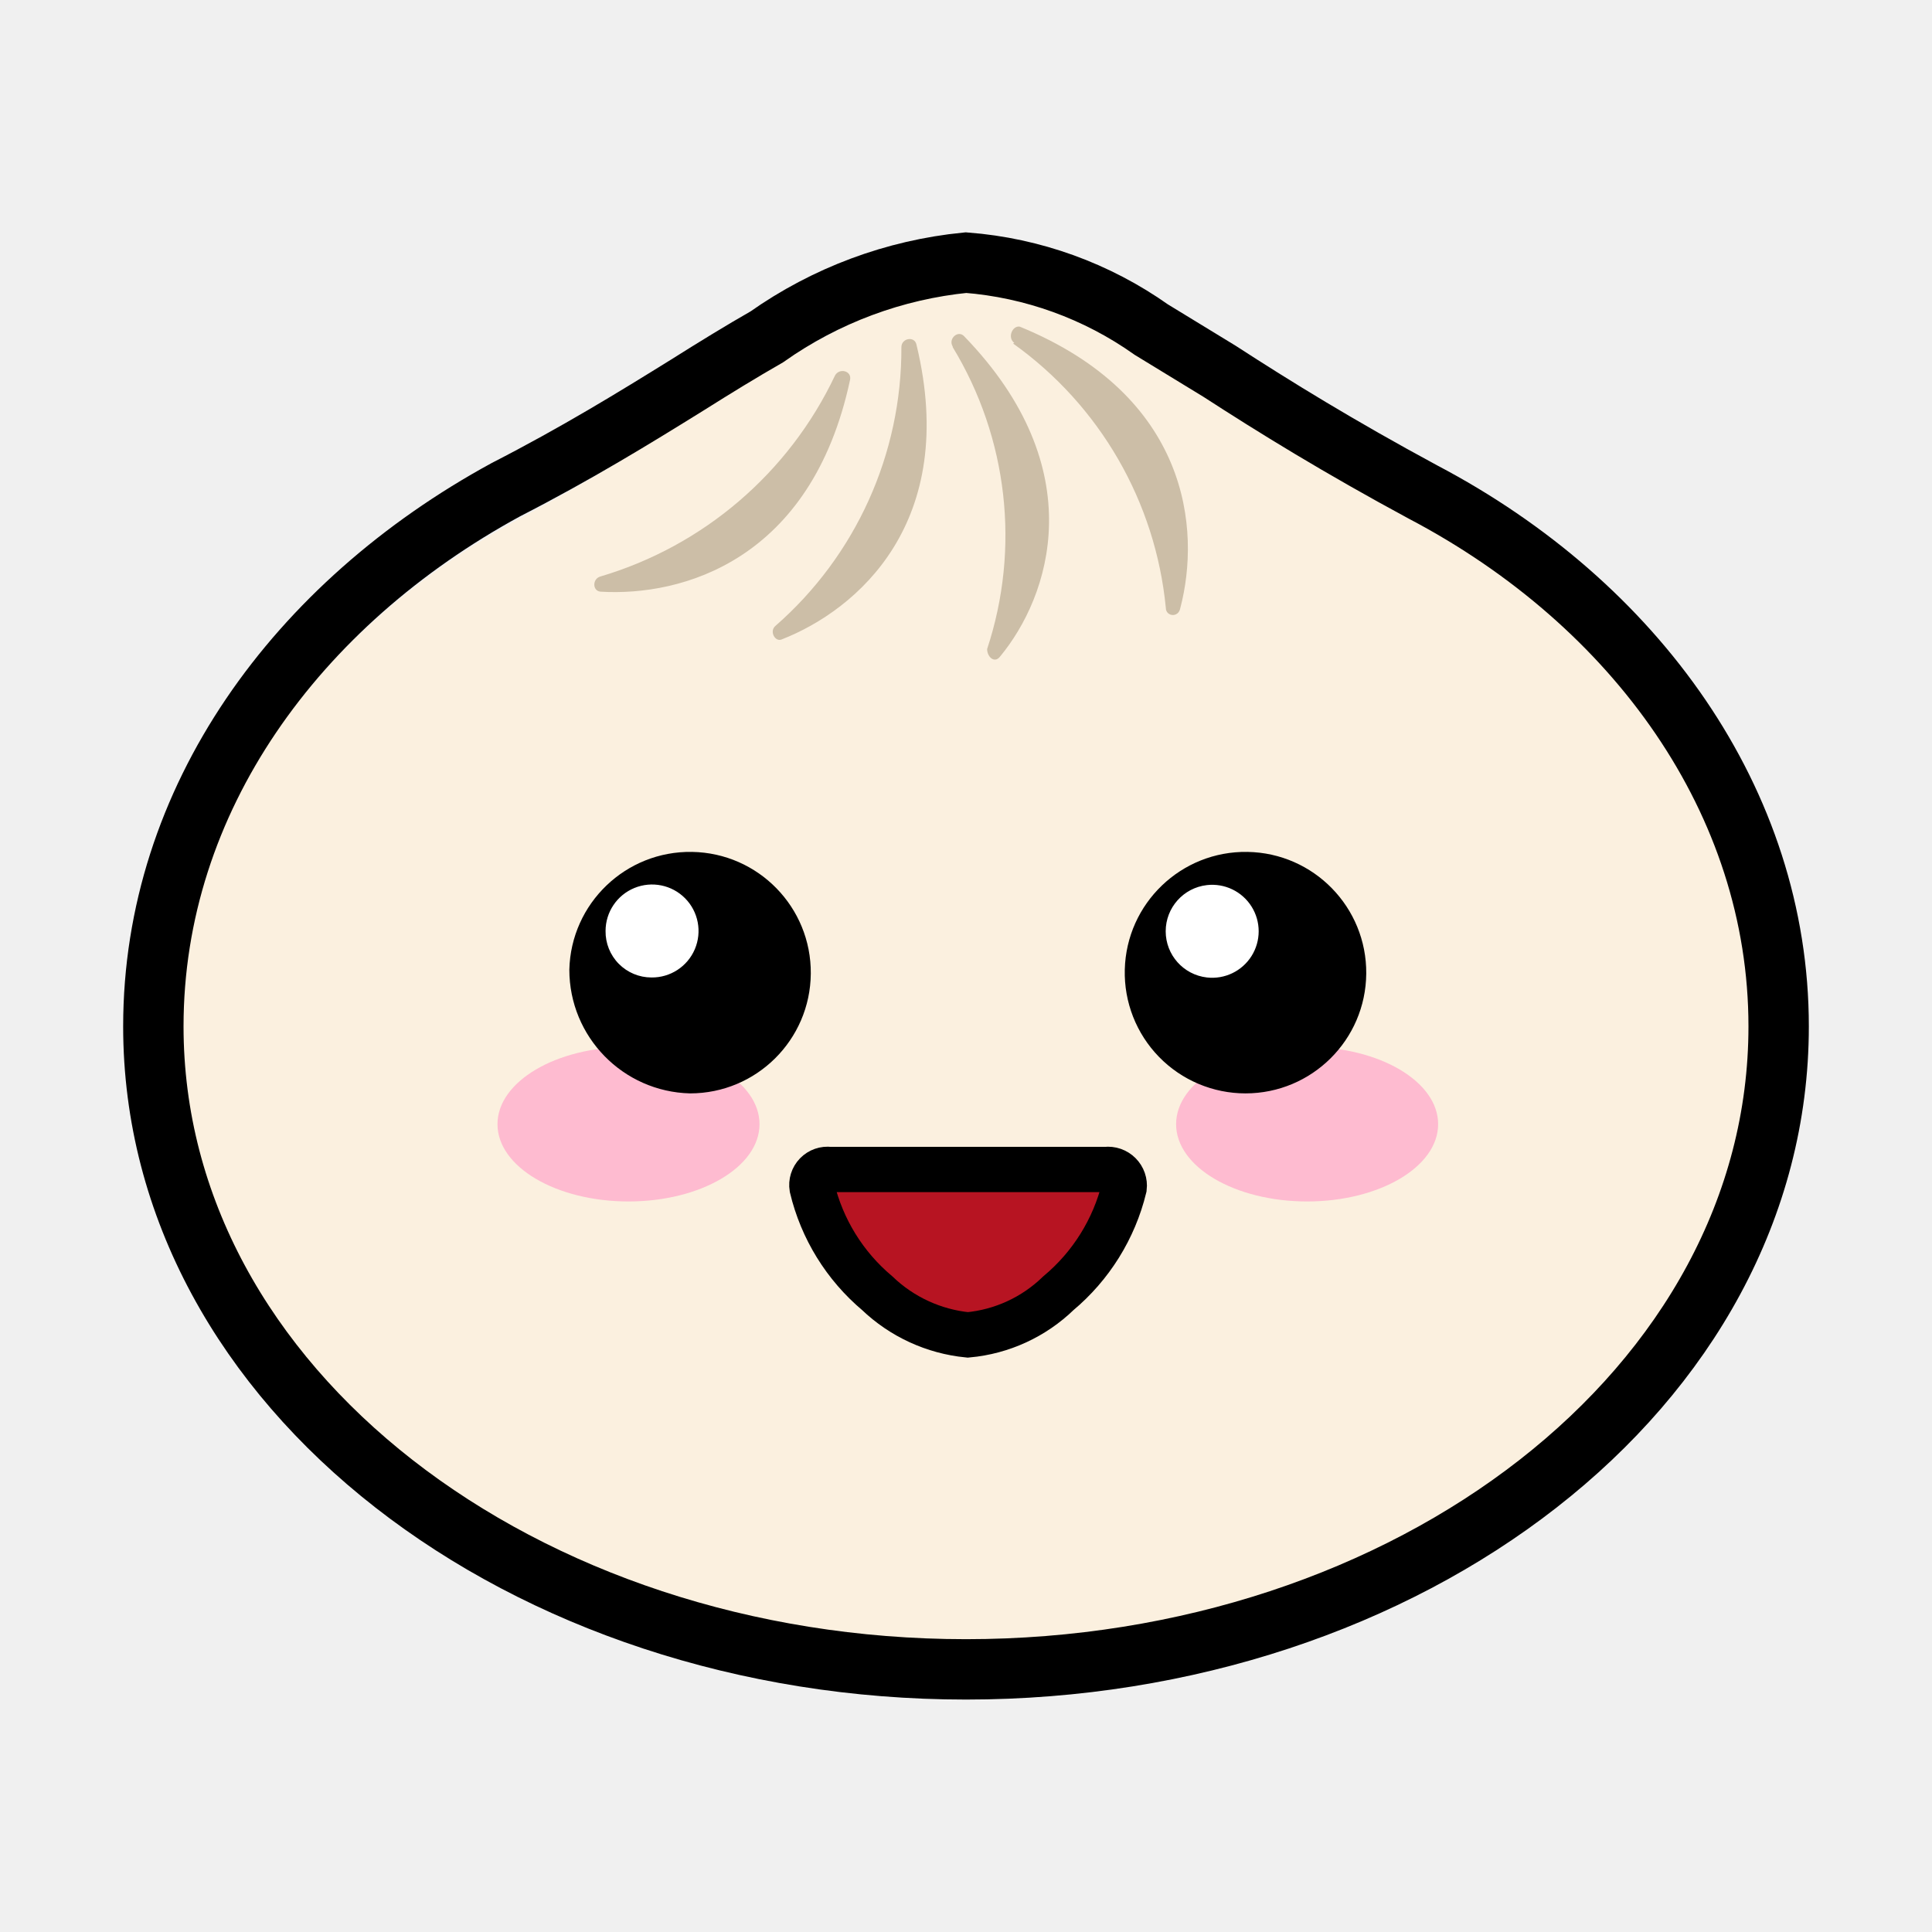
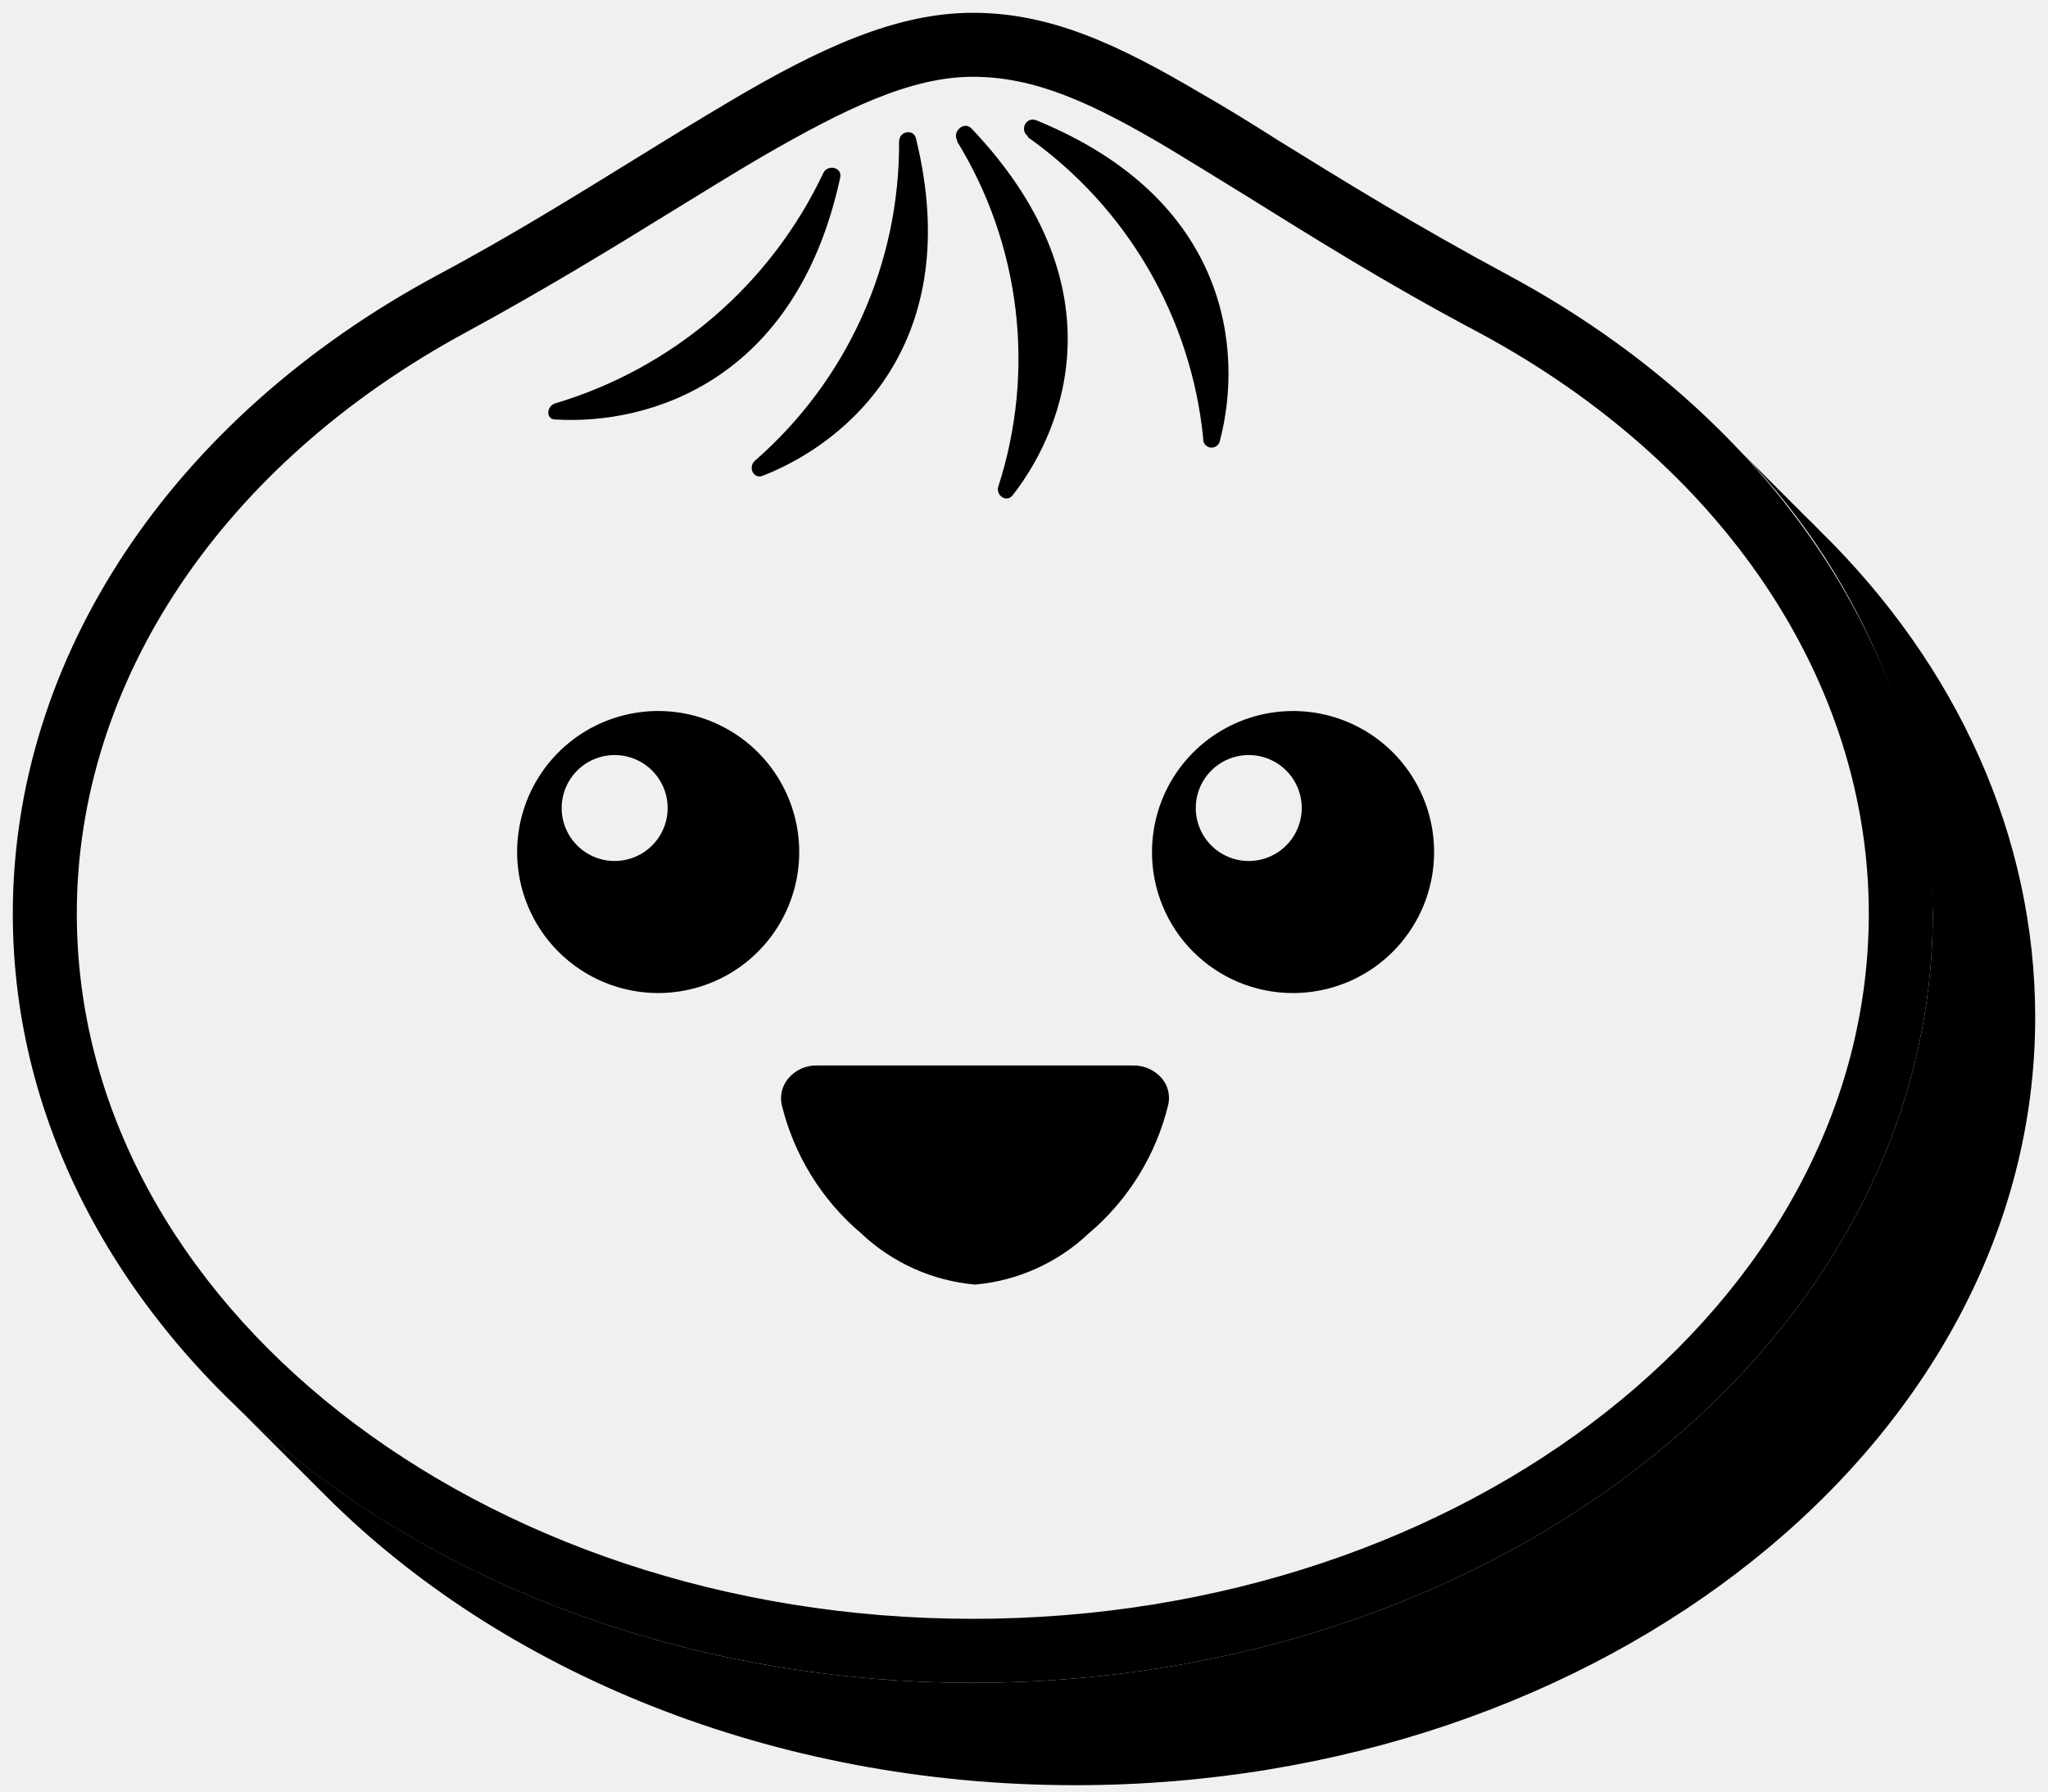
- <svg xmlns="http://www.w3.org/2000/svg" viewBox="0 0 32 32">
-   <path fill="#fbf0df" d="M29 17c0 5.65-5.82 10.23-13 10.23S3 22.61 3 17c0-3.5 2.24-6.6 5.66-8.44S14.21 4.81 16 4.81s3.32 1.54 7.34 3.71C26.76 10.36 29 13.46 29 17" />
-   <path fill="none" stroke="#000" d="M16 27.65c7.32 0 13.46-4.65 13.46-10.65c0-3.72-2.37-7-5.89-8.85c-1.39-.75-2.46-1.41-3.37-2l-1.13-.69A6.14 6.14 0 0 0 16 4.35a6.9 6.9 0 0 0-3.3 1.23c-.42.24-.86.51-1.32.8c-.87.54-1.83 1.13-3 1.73C4.91 10 2.54 13.24 2.54 17c0 6 6.14 10.65 13.46 10.65Z" />
-   <ellipse cx="21.65" cy="18.62" fill="#febbd0" rx="2.17" ry="1.28" />
-   <ellipse cx="10.41" cy="18.62" fill="#febbd0" rx="2.17" ry="1.28" />
-   <path fill-rule="evenodd" d="M11.43 18.11a2 2 0 1 0-2-2.05a2.05 2.05 0 0 0 2 2.05m9.2 0a2 2 0 1 0-2-2.05a2 2 0 0 0 2 2.05" />
-   <path fill="#fff" fill-rule="evenodd" d="M10.79 16.19a.77.77 0 1 0-.76-.77a.76.76 0 0 0 .76.77m9.2 0a.77.77 0 1 0 0-1.53a.77.77 0 0 0 0 1.53" />
-   <path fill="#b71422" stroke="#000" stroke-width=".75" d="M18.62 19.67a3.3 3.3 0 0 1-1.09 1.75a2.48 2.48 0 0 1-1.5.69a2.53 2.53 0 0 1-1.5-.69a3.28 3.28 0 0 1-1.08-1.75a.26.26 0 0 1 .29-.3h4.58a.27.27 0 0 1 .3.3Z" />
-   <path fill="#ccbea7" fill-rule="evenodd" d="M14.93 5.75a6.1 6.1 0 0 1-2.09 4.62c-.1.09 0 .27.11.22c1.25-.49 2.94-1.94 2.23-4.88c-.03-.15-.25-.11-.25.04m.85 0a6 6 0 0 1 .57 5c0 .13.12.24.21.13c.83-1 1.54-3.11-.59-5.31c-.1-.11-.27.04-.19.17Zm1-.06a6.1 6.1 0 0 1 2.53 4.38c0 .14.21.17.24 0c.34-1.3.15-3.51-2.66-4.66c-.12-.02-.21.18-.09.27ZM9.94 9.55a6.27 6.27 0 0 0 3.89-3.33c.07-.13.28-.08.25.07c-.64 3-2.79 3.59-4.13 3.51c-.14-.01-.14-.21-.01-.25" />
+ <svg xmlns="http://www.w3.org/2000/svg" width="80" height="70" viewBox="0 0 80 70" fill="none">
+   <g clip-path="url(#clip0_6_4)">
+     <path d="M71.09 20.74C70.93 20.57 70.76 20.4 70.59 20.24C70.42 20.08 70.26 19.9 70.09 19.74C69.92 19.58 69.76 19.4 69.59 19.24C69.42 19.08 69.26 18.9 69.09 18.74C68.92 18.58 68.76 18.4 68.59 18.24C68.42 18.08 68.26 17.9 68.09 17.74C67.92 17.58 67.76 17.4 67.59 17.24C72.55 22.115 75.392 28.746 75.5 35.7C75.5 52.27 58.68 65.75 38 65.75C26.42 65.75 16.06 61.52 9.17 54.89L12.67 58.39C19.55 65.3 30.14 69.75 42 69.75C62.68 69.75 79.5 56.27 79.5 39.75C79.5 32.69 76.46 26 71.09 20.74Z" fill="black" />
+     <path fill-rule="evenodd" clip-rule="evenodd" d="M35.12 5.53C35.134 7.891 34.638 10.228 33.667 12.38C32.695 14.532 31.27 16.449 29.49 18C29.21 18.25 29.43 18.73 29.79 18.59C33.16 17.28 37.71 13.36 35.79 5.45C35.71 5 35.12 5.12 35.12 5.53ZM37.39 5.53C38.614 7.526 39.391 9.764 39.669 12.089C39.947 14.414 39.719 16.771 39 19C38.88 19.35 39.31 19.65 39.55 19.36C41.74 16.56 43.65 11 37.93 5C37.64 4.74 37.19 5.14 37.39 5.49V5.53ZM40.15 5.36C42.066 6.717 43.669 8.468 44.851 10.497C46.032 12.526 46.765 14.784 47 17.12C46.99 17.204 47.013 17.289 47.063 17.357C47.114 17.425 47.189 17.471 47.273 17.485C47.356 17.499 47.442 17.48 47.512 17.433C47.583 17.386 47.632 17.313 47.65 17.23C48.57 13.74 48.05 7.79 40.48 4.7C40.08 4.54 39.82 5.08 40.15 5.32V5.36ZM21.69 15.76C23.969 15.079 26.079 13.926 27.884 12.375C29.687 10.824 31.145 8.911 32.16 6.76C32.34 6.4 32.91 6.54 32.82 6.94C31.09 14.94 25.3 16.61 21.7 16.39C21.32 16.4 21.33 15.87 21.69 15.76Z" fill="black" />
+     <path d="M38 65.75C17.32 65.75 0.5 52.27 0.5 35.7C0.5 25.7 6.68 16.37 17.03 10.78C20.03 9.18 22.6 7.57 24.89 6.16C26.15 5.38 27.34 4.65 28.49 3.97C32 1.89 35 0.5 38 0.5C41 0.5 43.62 1.7 46.9 3.64C47.9 4.21 48.9 4.83 49.97 5.51C52.46 7.05 55.27 8.79 58.97 10.78C69.32 16.37 75.5 25.69 75.5 35.7C75.5 52.27 58.68 65.75 38 65.75ZM38 3C35.58 3 33 4.25 29.75 6.13C28.62 6.79 27.45 7.52 26.21 8.28C23.88 9.72 21.21 11.35 18.21 12.98C8.69 18.13 3 26.62 3 35.7C3 50.89 18.7 63.25 38 63.25C57.3 63.25 73 50.89 73 35.7C73 26.62 67.31 18.13 57.78 13C54 11 51.05 9.12 48.66 7.64C47.57 6.97 46.57 6.35 45.66 5.8C42.63 4 40.42 3 38 3Z" fill="black" />
+     <path d="M38.09 50.19C36.424 50.044 34.855 49.339 33.64 48.19C32.092 46.881 31.003 45.111 30.53 43.14C30.496 42.965 30.502 42.784 30.547 42.611C30.592 42.438 30.675 42.277 30.79 42.14C30.927 41.974 31.1 41.843 31.296 41.754C31.492 41.666 31.705 41.623 31.92 41.63H44.26C44.474 41.626 44.687 41.669 44.883 41.757C45.078 41.845 45.252 41.976 45.39 42.14C45.504 42.277 45.586 42.438 45.629 42.611C45.672 42.785 45.676 42.965 45.64 43.14C45.168 45.111 44.078 46.881 42.53 48.19C41.317 49.337 39.753 50.042 38.09 50.19Z" fill="black" />
+     <path fill-rule="evenodd" clip-rule="evenodd" d="M23.603 28.199C24.611 27.782 25.72 27.673 26.789 27.886C27.858 28.1 28.84 28.626 29.61 29.397C30.38 30.169 30.904 31.152 31.115 32.221C31.326 33.291 31.216 34.399 30.798 35.406C30.379 36.412 29.671 37.273 28.763 37.877C27.856 38.481 26.79 38.801 25.7 38.8C24.24 38.797 22.841 38.215 21.81 37.182C20.779 36.149 20.2 34.749 20.2 33.29C20.2 32.2 20.524 31.134 21.13 30.228C21.735 29.322 22.596 28.616 23.603 28.199ZM24.418 29.541C24.016 29.46 23.599 29.501 23.221 29.657C22.842 29.813 22.518 30.078 22.29 30.419C22.062 30.759 21.94 31.16 21.94 31.57C21.94 32.117 22.157 32.642 22.543 33.03C22.929 33.418 23.453 33.638 24 33.64C24.41 33.642 24.811 33.522 25.153 33.296C25.495 33.069 25.762 32.747 25.92 32.369C26.078 31.991 26.12 31.575 26.042 31.173C25.963 30.77 25.766 30.401 25.477 30.11C25.188 29.82 24.819 29.622 24.418 29.541Z" fill="black" />
+     <path fill-rule="evenodd" clip-rule="evenodd" d="M48.411 28.196C49.42 27.78 50.529 27.674 51.599 27.889C52.669 28.105 53.652 28.633 54.421 29.408C55.19 30.183 55.711 31.169 55.919 32.24C56.127 33.311 56.012 34.42 55.589 35.426C55.165 36.432 54.453 37.291 53.542 37.891C52.63 38.492 51.561 38.807 50.469 38.8C49.014 38.791 47.622 38.207 46.596 37.175C45.571 36.142 44.997 34.745 45 33.29C45 32.198 45.324 31.131 45.931 30.224C46.539 29.317 47.402 28.612 48.411 28.196ZM49.187 29.541C48.785 29.46 48.369 29.501 47.99 29.657C47.611 29.813 47.287 30.078 47.059 30.419C46.831 30.759 46.71 31.16 46.71 31.57C46.71 32.114 46.924 32.636 47.305 33.023C47.687 33.41 48.206 33.632 48.75 33.64H48.77C49.18 33.642 49.581 33.522 49.923 33.296C50.264 33.069 50.531 32.747 50.689 32.369C50.847 31.991 50.89 31.575 50.811 31.173C50.733 30.77 50.536 30.401 50.247 30.11C49.958 29.82 49.589 29.621 49.187 29.541Z" fill="black" />
+   </g>
+   <defs>
+     <clipPath id="clip0_6_4">
+       <rect width="80" height="70" fill="white" />
+     </clipPath>
+   </defs>
</svg>
